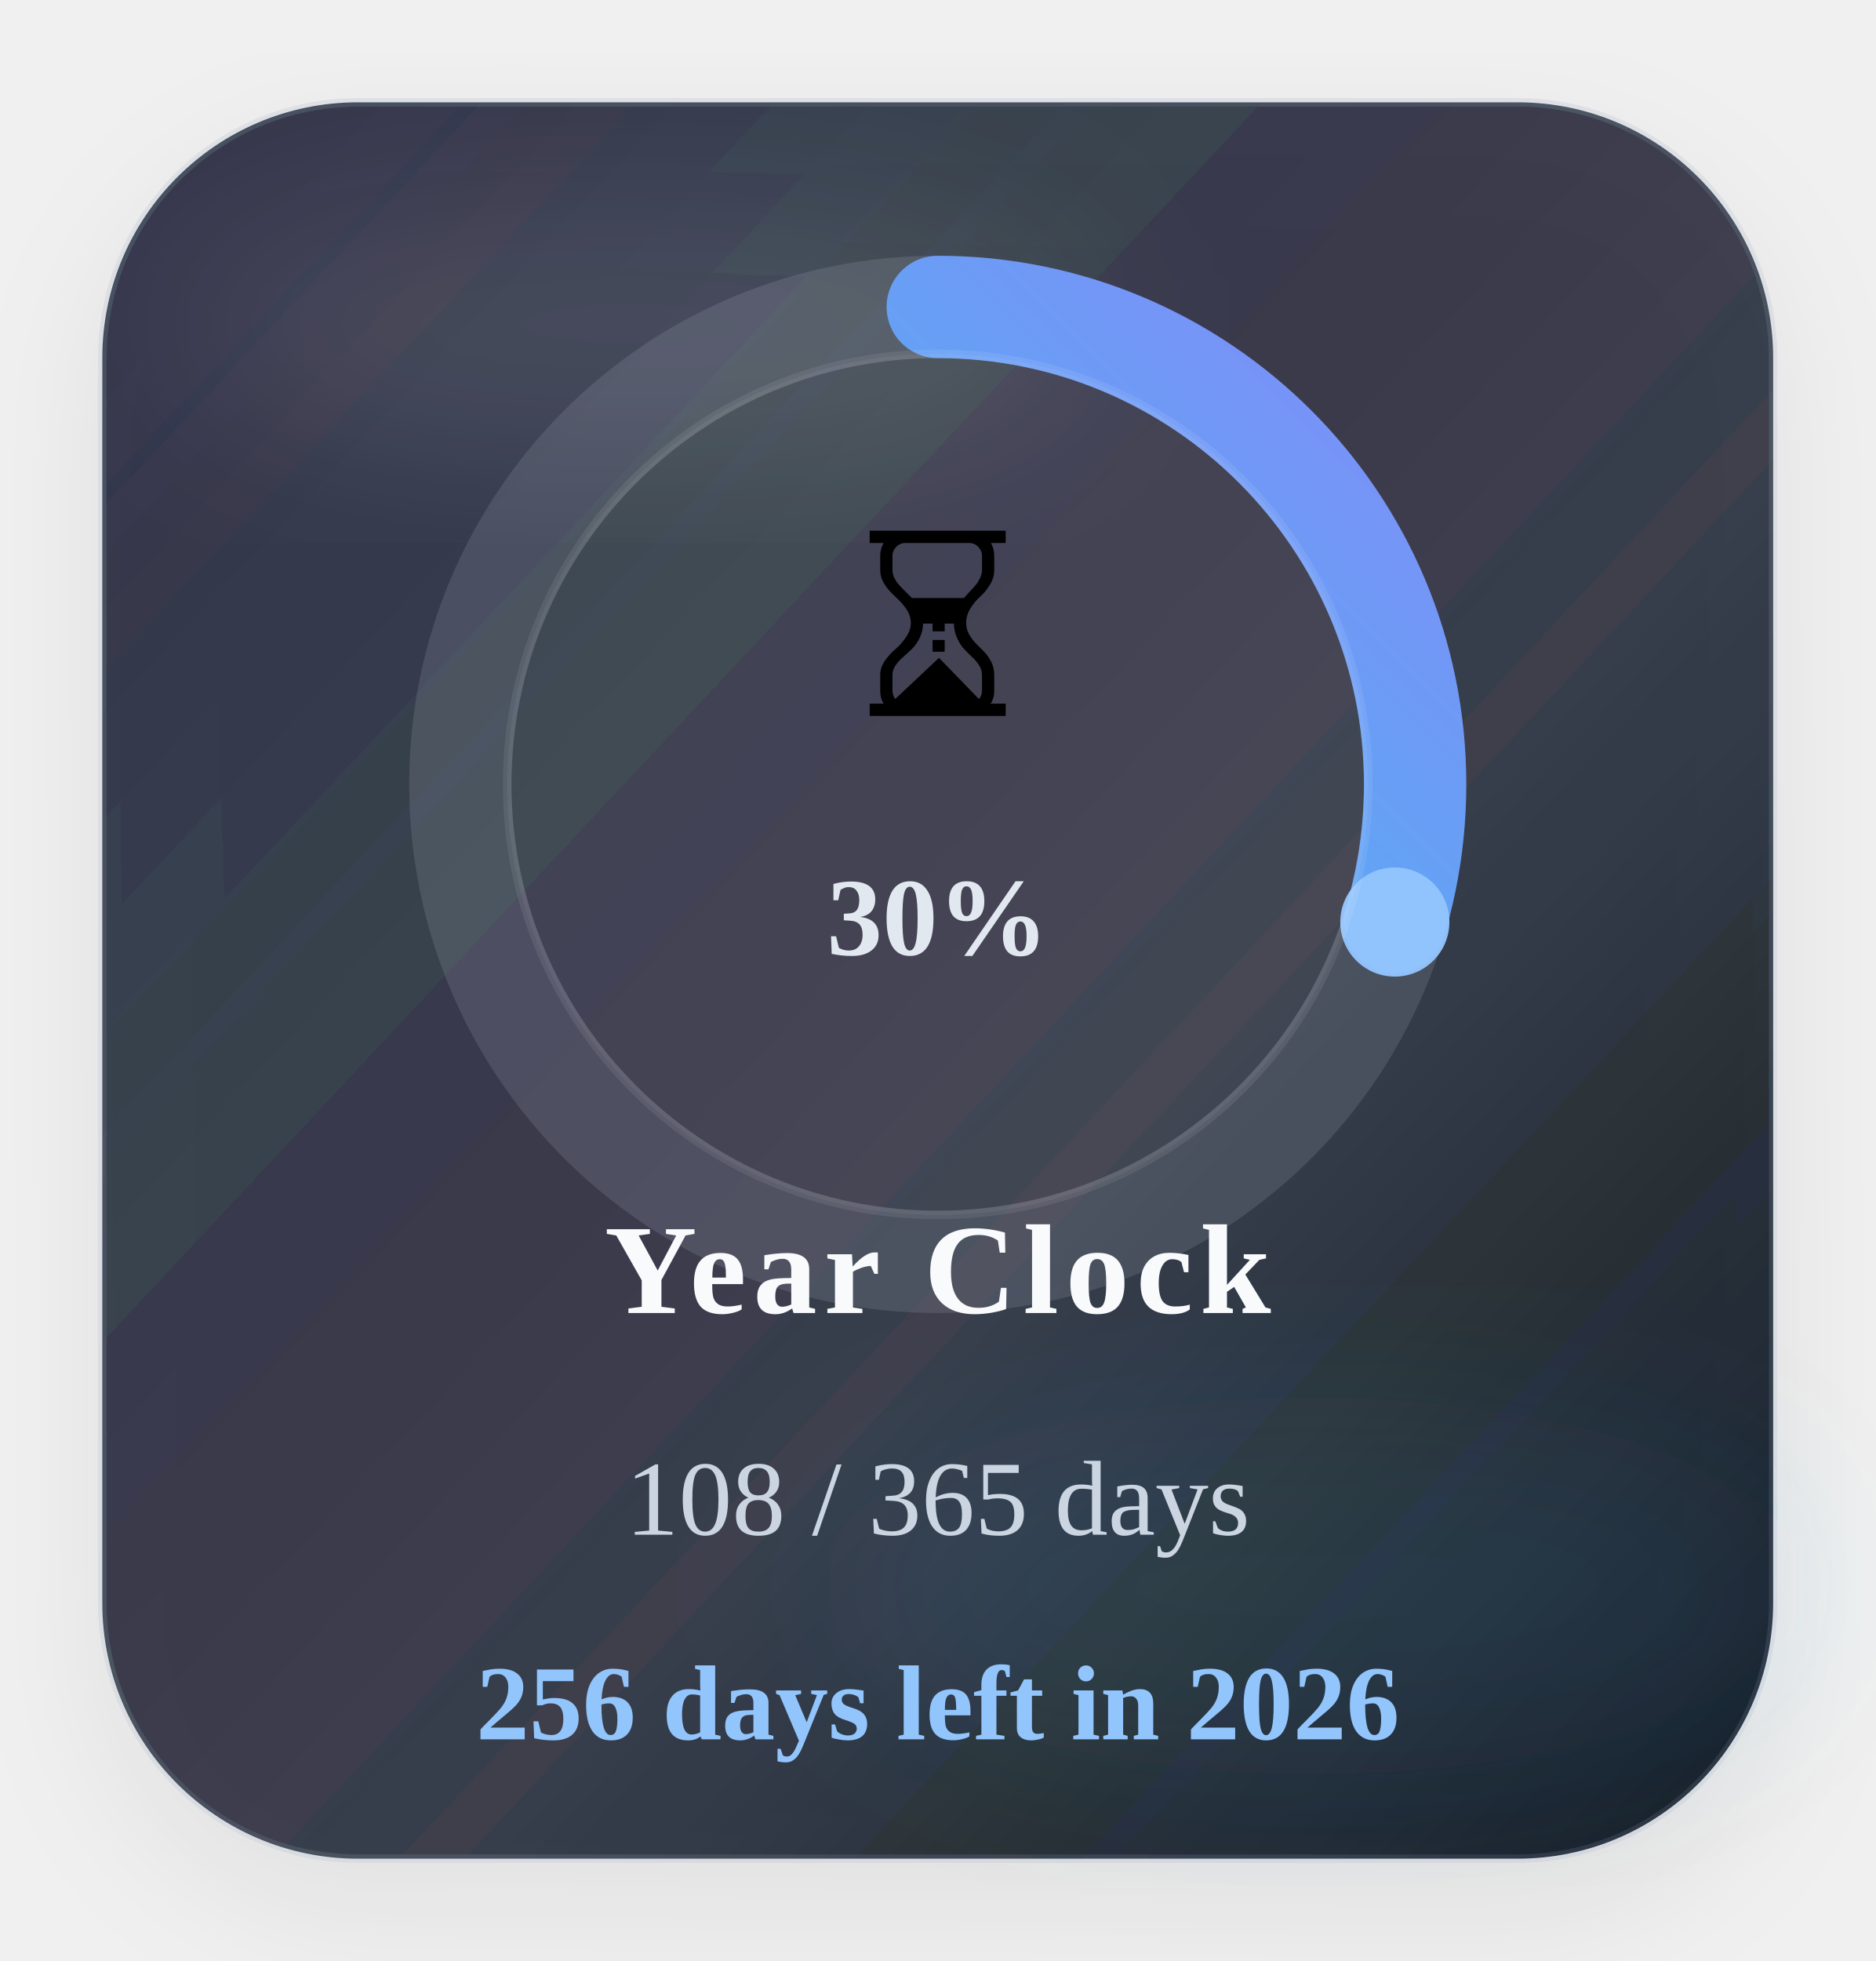
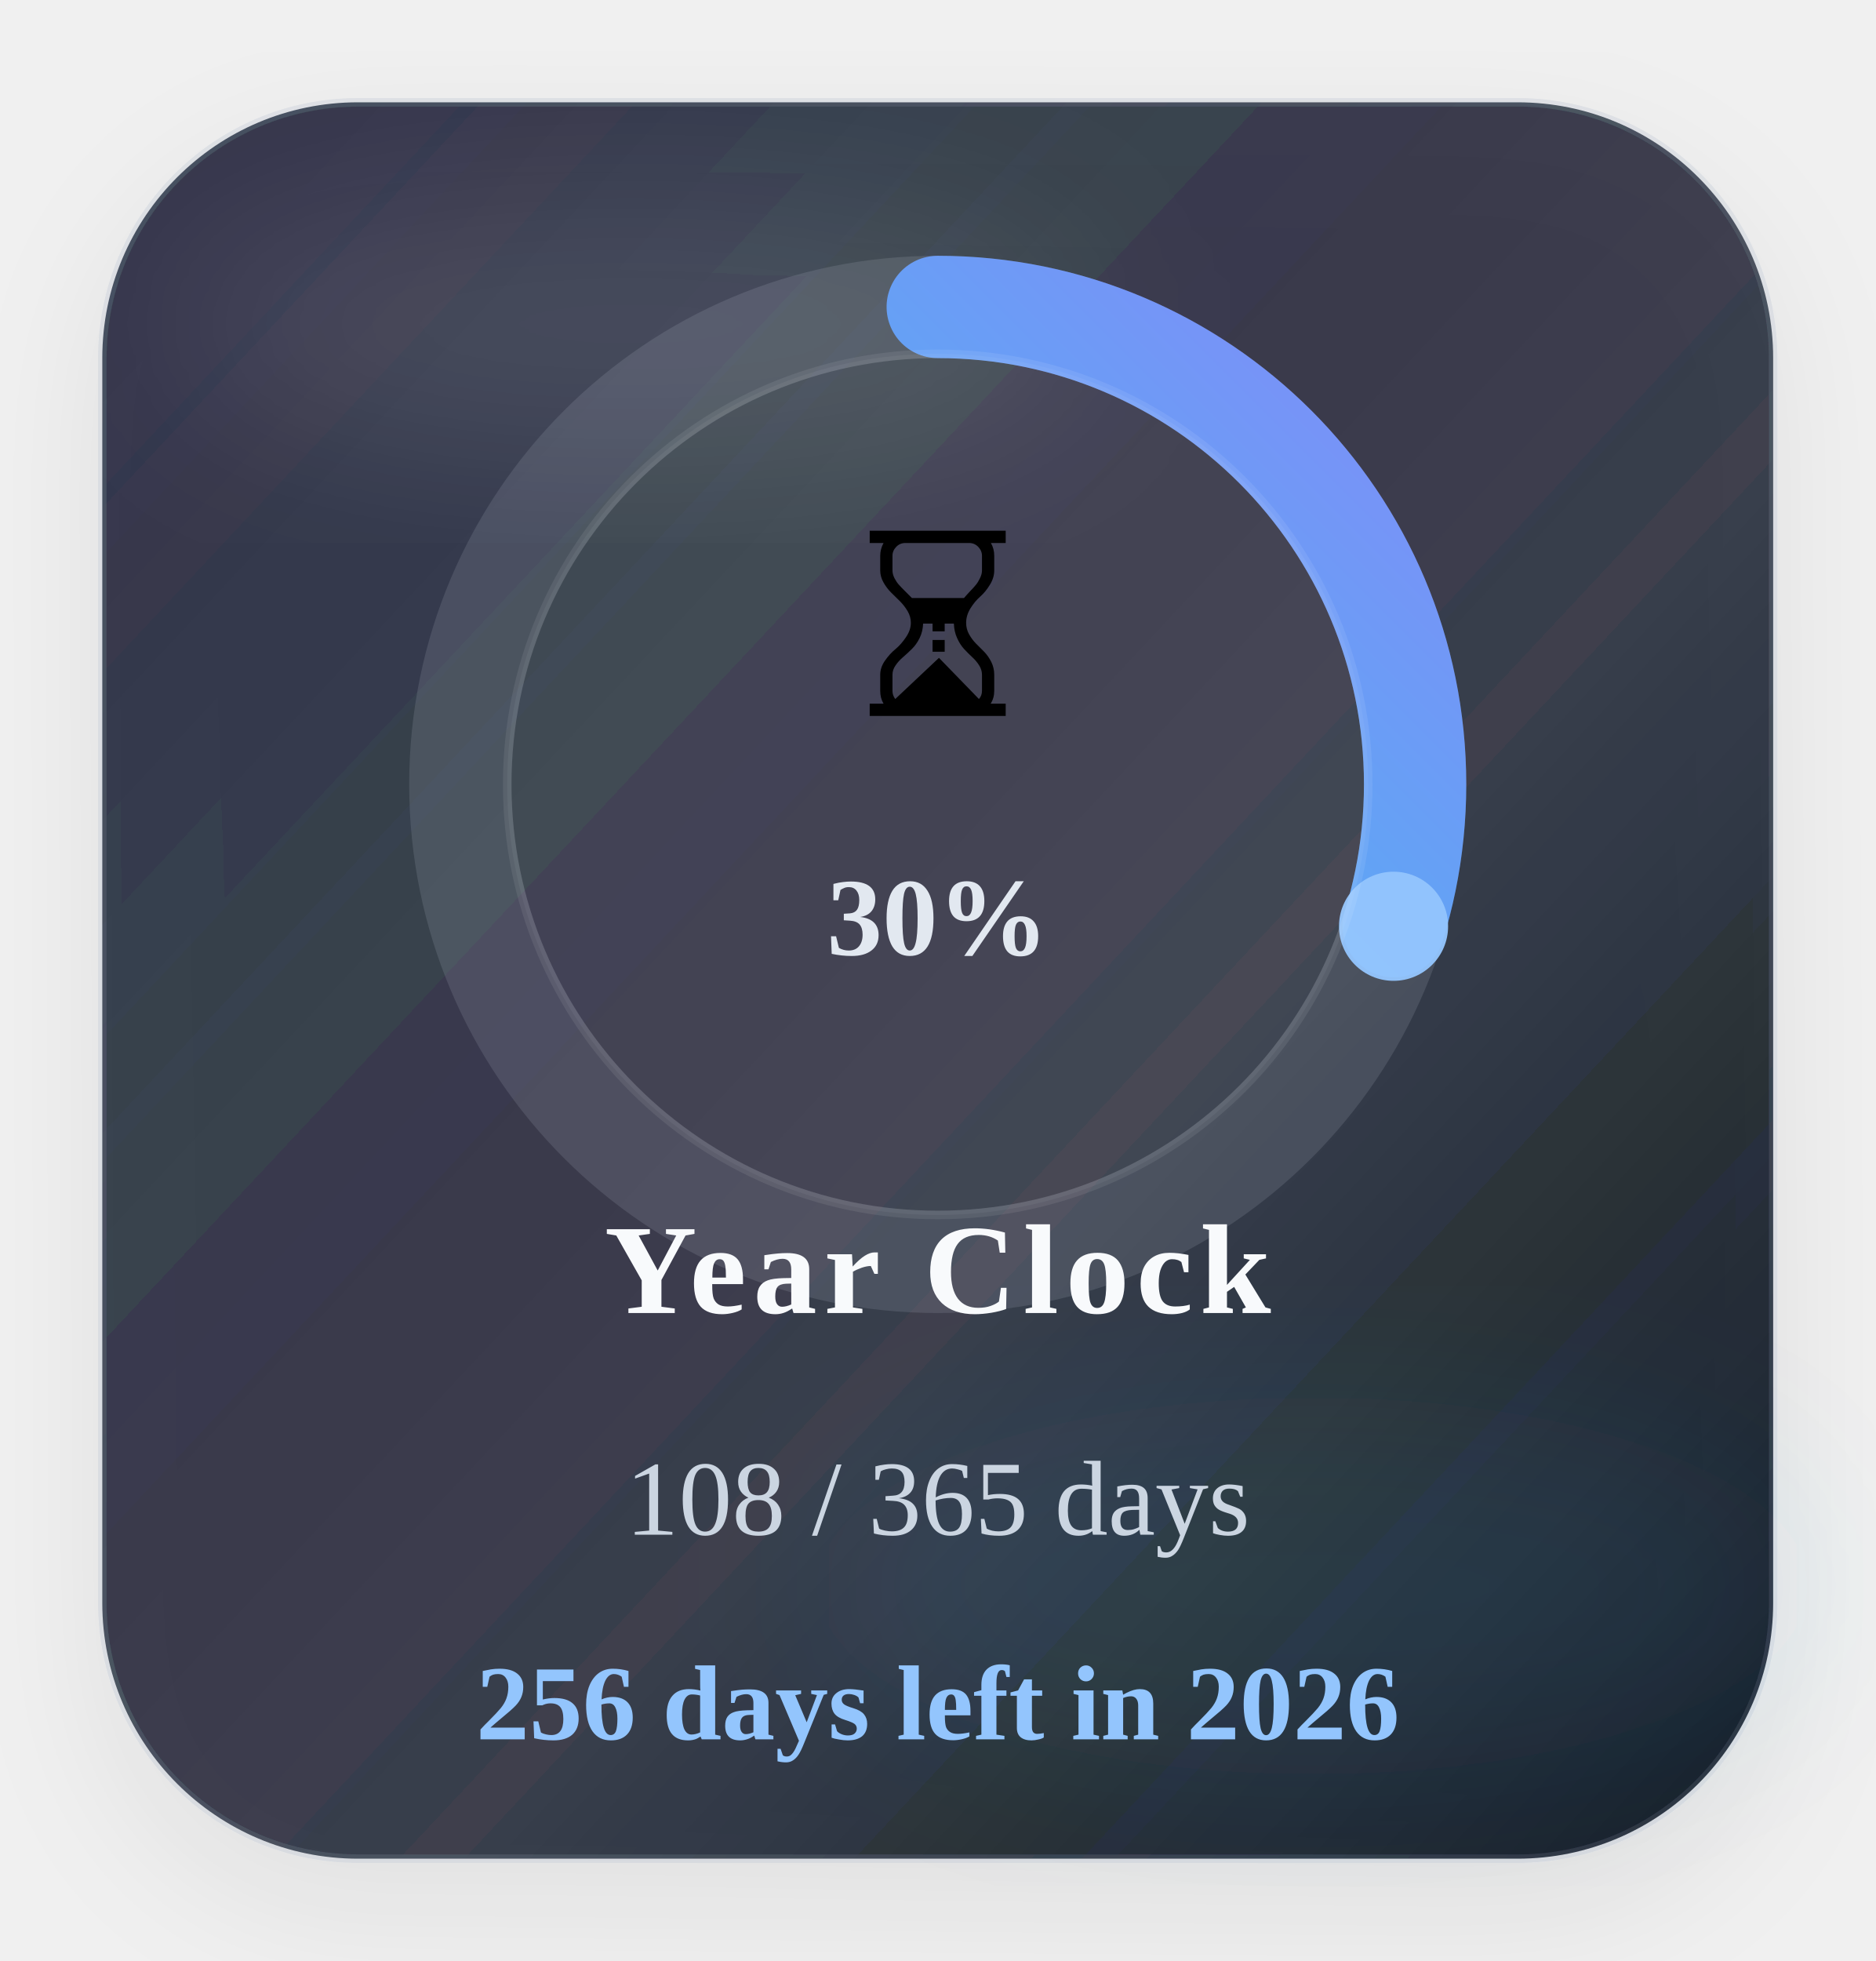
<svg xmlns="http://www.w3.org/2000/svg" width="220" height="230" viewBox="0 0 220 230" role="img" aria-label="Time progress for 2026">
  <defs>
    <linearGradient id="timeGradient" x1="0%" y1="0%" x2="100%" y2="100%">
      <stop offset="0%" stop-color="#22d3ee" />
      <stop offset="100%" stop-color="#818cf8" />
    </linearGradient>
    <linearGradient id="timeCard" x1="0%" y1="0%" x2="100%" y2="100%">
      <stop offset="0%" stop-color="#1c2537" stop-opacity="0.88" />
      <stop offset="60%" stop-color="#111827" stop-opacity="0.8" />
      <stop offset="100%" stop-color="#0b1220" stop-opacity="0.96" />
    </linearGradient>
    <filter id="timeShadow" x="-25%" y="-25%" width="150%" height="150%">
      <feDropShadow dx="0" dy="6" stdDeviation="8" flood-color="#020617" flood-opacity="0.08" />
    </filter>
    <filter id="timeBlur" x="-30%" y="-30%" width="160%" height="160%">
      <feGaussianBlur stdDeviation="10" />
    </filter>
  </defs>
  <rect x="12" y="12" width="196" height="206" rx="30" fill="url(#timeCard)" stroke="#94a3b8" stroke-opacity="0.18" filter="url(#timeShadow)" />
  <ellipse cx="74" cy="38" rx="54" ry="16" fill="#ffffff" fill-opacity="0.09" filter="url(#timeBlur)" />
  <ellipse cx="154" cy="186" rx="58" ry="22" fill="#38bdf8" fill-opacity="0.08" filter="url(#timeBlur)" />
  <circle class="ring-track" cx="110" cy="92" r="56" fill="none" stroke="#cbd5e1" stroke-opacity="0.14" stroke-width="12" />
-   <circle class="progress-ring" cx="110" cy="92" r="56" fill="none" stroke="url(#timeGradient)" stroke-width="12" stroke-linecap="round" stroke-dasharray="351.86" stroke-dashoffset="247.53" data-target-offset="247.53" data-ring-length="351.86" transform="rotate(-90 110 92)" />
-   <circle class="progress-endcap" cx="163.62" cy="108.14" r="6.4" fill="#93c5fd" fill-opacity="0.96" data-center-x="110" data-center-y="92" data-radius="56" data-target-angle="16.7473" />
+   <circle class="progress-ring" cx="110" cy="92" r="56" fill="none" stroke="url(#timeGradient)" stroke-width="12" stroke-linecap="round" stroke-dasharray="351.86" stroke-dashoffset="247.00" data-target-offset="247.00" data-ring-length="351.86" transform="rotate(-90 110 92)" />
+   <circle class="progress-endcap" cx="163.47" cy="108.64" r="6.4" fill="#93c5fd" fill-opacity="0.96" data-center-x="110" data-center-y="92" data-radius="56" data-target-angle="17.2866" />
  <circle class="ring-core" cx="110" cy="92" r="50.5" fill="#ffffff" fill-opacity="0.05" stroke="#ffffff" stroke-opacity="0.08" />
  <text class="progress-emoji" x="110" y="84" text-anchor="middle" font-size="30">⏳</text>
  <text class="progress-percent" x="110" y="112" text-anchor="middle" font-size="13" font-weight="700" fill="#e2e8f0">30%</text>
  <text class="progress-label" x="110" y="154" text-anchor="middle" font-size="15" font-weight="700" letter-spacing="0.8" fill="#f8fafc">Year Clock</text>
  <text class="progress-value" x="110" y="180" text-anchor="middle" font-size="12.5" fill="#cbd5e1">108 / 365 days</text>
  <text class="progress-status" data-status-state="remaining" x="110" y="204" text-anchor="middle" font-size="12.5" font-weight="700" fill="#93c5fd">256 days left in 2026</text>
</svg>
